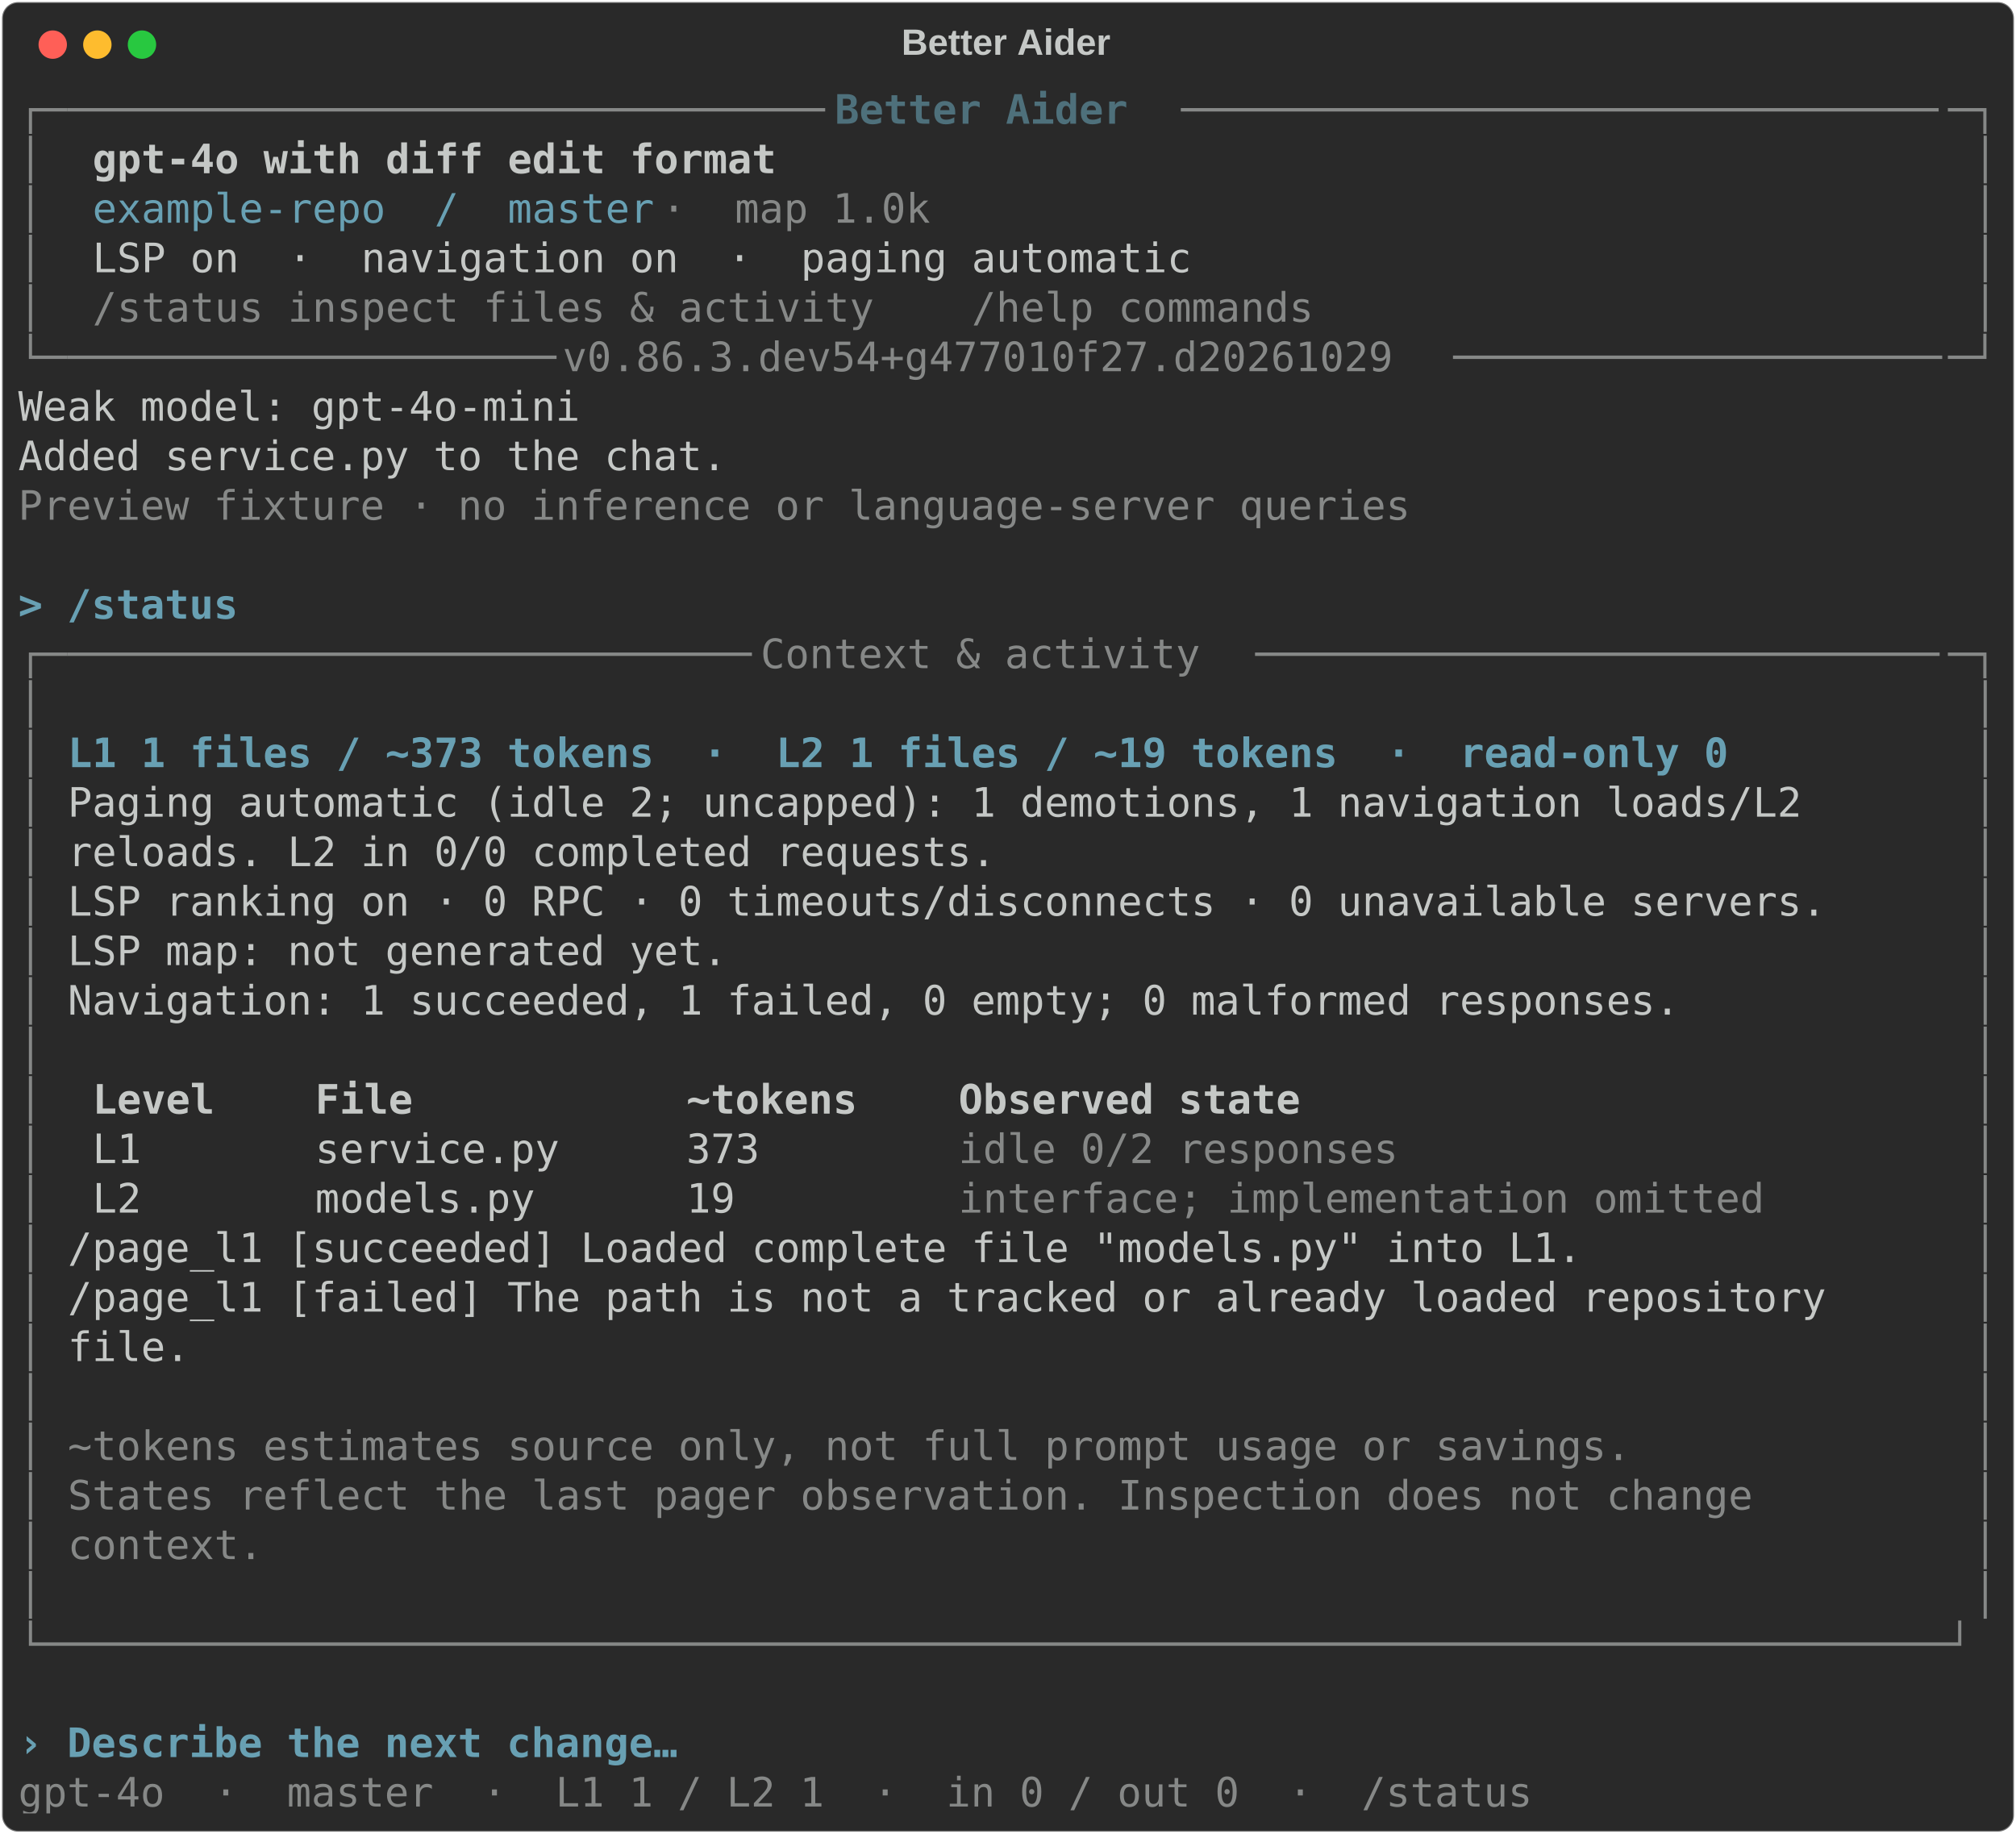
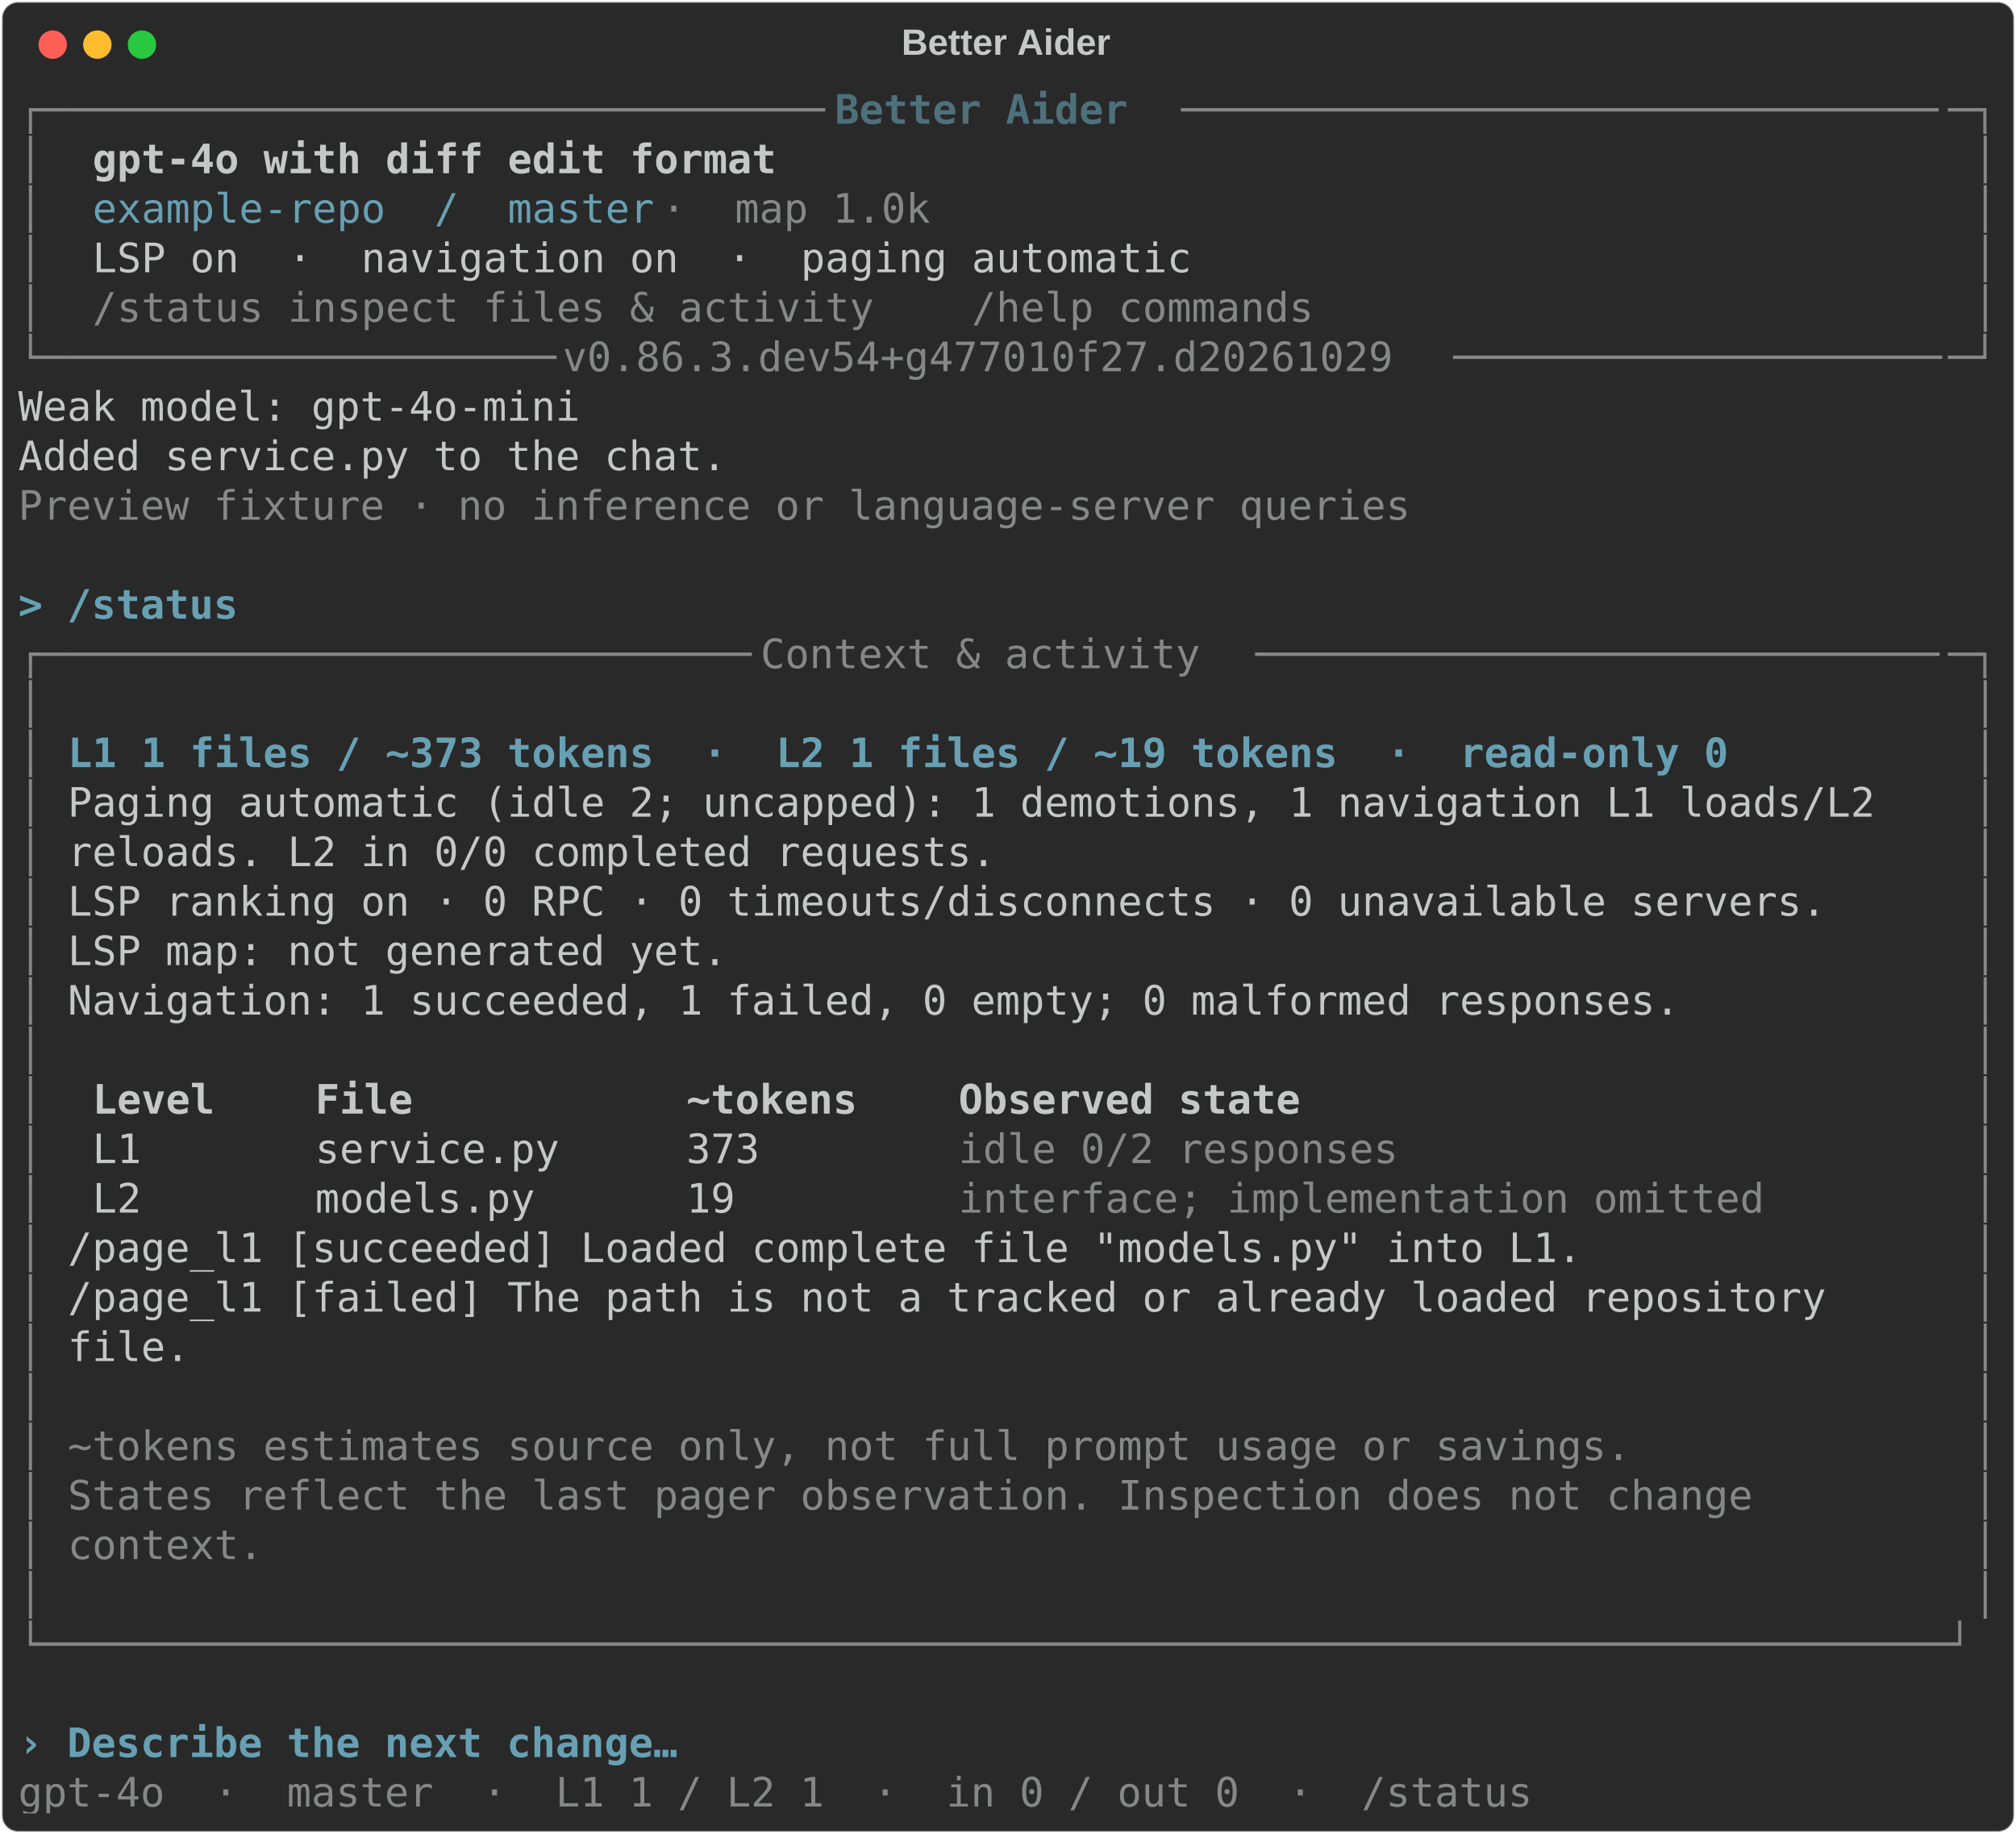
<svg xmlns="http://www.w3.org/2000/svg" class="rich-terminal" viewBox="0 0 994 904.0">
  <style>

    @font-face {
        font-family: "Fira Code";
        src: local("FiraCode-Regular"),
                url("https://cdnjs.cloudflare.com/ajax/libs/firacode/6.2.0/woff2/FiraCode-Regular.woff2") format("woff2"),
                url("https://cdnjs.cloudflare.com/ajax/libs/firacode/6.2.0/woff/FiraCode-Regular.woff") format("woff");
        font-style: normal;
        font-weight: 400;
    }
    @font-face {
        font-family: "Fira Code";
        src: local("FiraCode-Bold"),
                url("https://cdnjs.cloudflare.com/ajax/libs/firacode/6.2.0/woff2/FiraCode-Bold.woff2") format("woff2"),
                url("https://cdnjs.cloudflare.com/ajax/libs/firacode/6.2.0/woff/FiraCode-Bold.woff") format("woff");
        font-style: bold;
        font-weight: 700;
    }

-     .terminal-2780275385-matrix {
+     .terminal-877568758-matrix {
        font-family: Fira Code, monospace;
        font-size: 20px;
        line-height: 24.4px;
        font-variant-east-asian: full-width;
    }

-     .terminal-2780275385-title {
+     .terminal-877568758-title {
        font-size: 18px;
        font-weight: bold;
        font-family: arial;
    }

-     .terminal-2780275385-r1 { fill: #868887 }
- .terminal-2780275385-r2 { fill: #4e707b;font-weight: bold }
- .terminal-2780275385-r3 { fill: #c5c8c6 }
- .terminal-2780275385-r4 { fill: #c5c8c6;font-weight: bold }
- .terminal-2780275385-r5 { fill: #68a0b3 }
- .terminal-2780275385-r6 { fill: #68a0b3;font-weight: bold }
+     .terminal-877568758-r1 { fill: #868887 }
+ .terminal-877568758-r2 { fill: #4e707b;font-weight: bold }
+ .terminal-877568758-r3 { fill: #c5c8c6 }
+ .terminal-877568758-r4 { fill: #c5c8c6;font-weight: bold }
+ .terminal-877568758-r5 { fill: #68a0b3 }
+ .terminal-877568758-r6 { fill: #68a0b3;font-weight: bold }
    </style>
  <defs>
-     <clipPath id="terminal-2780275385-clip-terminal">
+     <clipPath id="terminal-877568758-clip-terminal">
      <rect x="0" y="0" width="975.0" height="853.0" />
    </clipPath>
-     <clipPath id="terminal-2780275385-line-0">
+     <clipPath id="terminal-877568758-line-0">
      <rect x="0" y="1.5" width="976" height="24.65" />
    </clipPath>
-     <clipPath id="terminal-2780275385-line-1">
+     <clipPath id="terminal-877568758-line-1">
      <rect x="0" y="25.9" width="976" height="24.65" />
    </clipPath>
-     <clipPath id="terminal-2780275385-line-2">
+     <clipPath id="terminal-877568758-line-2">
      <rect x="0" y="50.3" width="976" height="24.65" />
    </clipPath>
-     <clipPath id="terminal-2780275385-line-3">
+     <clipPath id="terminal-877568758-line-3">
      <rect x="0" y="74.7" width="976" height="24.65" />
    </clipPath>
-     <clipPath id="terminal-2780275385-line-4">
+     <clipPath id="terminal-877568758-line-4">
      <rect x="0" y="99.1" width="976" height="24.65" />
    </clipPath>
-     <clipPath id="terminal-2780275385-line-5">
+     <clipPath id="terminal-877568758-line-5">
      <rect x="0" y="123.5" width="976" height="24.65" />
    </clipPath>
-     <clipPath id="terminal-2780275385-line-6">
+     <clipPath id="terminal-877568758-line-6">
      <rect x="0" y="147.9" width="976" height="24.65" />
    </clipPath>
-     <clipPath id="terminal-2780275385-line-7">
+     <clipPath id="terminal-877568758-line-7">
      <rect x="0" y="172.3" width="976" height="24.65" />
    </clipPath>
-     <clipPath id="terminal-2780275385-line-8">
+     <clipPath id="terminal-877568758-line-8">
      <rect x="0" y="196.7" width="976" height="24.65" />
    </clipPath>
-     <clipPath id="terminal-2780275385-line-9">
+     <clipPath id="terminal-877568758-line-9">
      <rect x="0" y="221.1" width="976" height="24.65" />
    </clipPath>
-     <clipPath id="terminal-2780275385-line-10">
+     <clipPath id="terminal-877568758-line-10">
      <rect x="0" y="245.5" width="976" height="24.65" />
    </clipPath>
-     <clipPath id="terminal-2780275385-line-11">
+     <clipPath id="terminal-877568758-line-11">
      <rect x="0" y="269.9" width="976" height="24.65" />
    </clipPath>
-     <clipPath id="terminal-2780275385-line-12">
+     <clipPath id="terminal-877568758-line-12">
      <rect x="0" y="294.3" width="976" height="24.65" />
    </clipPath>
-     <clipPath id="terminal-2780275385-line-13">
+     <clipPath id="terminal-877568758-line-13">
      <rect x="0" y="318.7" width="976" height="24.65" />
    </clipPath>
-     <clipPath id="terminal-2780275385-line-14">
+     <clipPath id="terminal-877568758-line-14">
      <rect x="0" y="343.1" width="976" height="24.65" />
    </clipPath>
-     <clipPath id="terminal-2780275385-line-15">
+     <clipPath id="terminal-877568758-line-15">
      <rect x="0" y="367.5" width="976" height="24.65" />
    </clipPath>
-     <clipPath id="terminal-2780275385-line-16">
+     <clipPath id="terminal-877568758-line-16">
      <rect x="0" y="391.9" width="976" height="24.65" />
    </clipPath>
-     <clipPath id="terminal-2780275385-line-17">
+     <clipPath id="terminal-877568758-line-17">
      <rect x="0" y="416.3" width="976" height="24.65" />
    </clipPath>
-     <clipPath id="terminal-2780275385-line-18">
+     <clipPath id="terminal-877568758-line-18">
      <rect x="0" y="440.7" width="976" height="24.65" />
    </clipPath>
-     <clipPath id="terminal-2780275385-line-19">
+     <clipPath id="terminal-877568758-line-19">
      <rect x="0" y="465.1" width="976" height="24.65" />
    </clipPath>
-     <clipPath id="terminal-2780275385-line-20">
+     <clipPath id="terminal-877568758-line-20">
      <rect x="0" y="489.5" width="976" height="24.65" />
    </clipPath>
-     <clipPath id="terminal-2780275385-line-21">
+     <clipPath id="terminal-877568758-line-21">
      <rect x="0" y="513.9" width="976" height="24.65" />
    </clipPath>
-     <clipPath id="terminal-2780275385-line-22">
+     <clipPath id="terminal-877568758-line-22">
      <rect x="0" y="538.3" width="976" height="24.65" />
    </clipPath>
-     <clipPath id="terminal-2780275385-line-23">
+     <clipPath id="terminal-877568758-line-23">
      <rect x="0" y="562.7" width="976" height="24.65" />
    </clipPath>
-     <clipPath id="terminal-2780275385-line-24">
+     <clipPath id="terminal-877568758-line-24">
      <rect x="0" y="587.1" width="976" height="24.65" />
    </clipPath>
-     <clipPath id="terminal-2780275385-line-25">
+     <clipPath id="terminal-877568758-line-25">
      <rect x="0" y="611.5" width="976" height="24.65" />
    </clipPath>
-     <clipPath id="terminal-2780275385-line-26">
+     <clipPath id="terminal-877568758-line-26">
      <rect x="0" y="635.9" width="976" height="24.65" />
    </clipPath>
-     <clipPath id="terminal-2780275385-line-27">
+     <clipPath id="terminal-877568758-line-27">
      <rect x="0" y="660.3" width="976" height="24.65" />
    </clipPath>
-     <clipPath id="terminal-2780275385-line-28">
+     <clipPath id="terminal-877568758-line-28">
      <rect x="0" y="684.7" width="976" height="24.65" />
    </clipPath>
-     <clipPath id="terminal-2780275385-line-29">
+     <clipPath id="terminal-877568758-line-29">
      <rect x="0" y="709.1" width="976" height="24.65" />
    </clipPath>
-     <clipPath id="terminal-2780275385-line-30">
+     <clipPath id="terminal-877568758-line-30">
      <rect x="0" y="733.5" width="976" height="24.65" />
    </clipPath>
-     <clipPath id="terminal-2780275385-line-31">
+     <clipPath id="terminal-877568758-line-31">
      <rect x="0" y="757.9" width="976" height="24.65" />
    </clipPath>
-     <clipPath id="terminal-2780275385-line-32">
+     <clipPath id="terminal-877568758-line-32">
      <rect x="0" y="782.3" width="976" height="24.65" />
    </clipPath>
-     <clipPath id="terminal-2780275385-line-33">
+     <clipPath id="terminal-877568758-line-33">
      <rect x="0" y="806.7" width="976" height="24.65" />
    </clipPath>
  </defs>
  <rect fill="#292929" stroke="rgba(255,255,255,0.35)" stroke-width="1" x="1" y="1" width="992" height="902" rx="8" />
-   <text class="terminal-2780275385-title" fill="#c5c8c6" text-anchor="middle" x="496" y="27">Better Aider</text>
+   <text class="terminal-877568758-title" fill="#c5c8c6" text-anchor="middle" x="496" y="27">Better Aider</text>
  <g transform="translate(26,22)">
    <circle cx="0" cy="0" r="7" fill="#ff5f57" />
    <circle cx="22" cy="0" r="7" fill="#febc2e" />
    <circle cx="44" cy="0" r="7" fill="#28c840" />
  </g>
-   <g transform="translate(9, 41)" clip-path="url(#terminal-2780275385-clip-terminal)">
-     <g class="terminal-2780275385-matrix">
-       <text class="terminal-2780275385-r1" x="0" y="20" textLength="24.4" clip-path="url(#terminal-2780275385-line-0)">┌─</text>
-       <text class="terminal-2780275385-r1" x="24.4" y="20" textLength="378.2" clip-path="url(#terminal-2780275385-line-0)">───────────────────────────────</text>
-       <text class="terminal-2780275385-r2" x="402.6" y="20" textLength="170.8" clip-path="url(#terminal-2780275385-line-0)"> Better Aider </text>
-       <text class="terminal-2780275385-r1" x="573.4" y="20" textLength="378.2" clip-path="url(#terminal-2780275385-line-0)">───────────────────────────────</text>
-       <text class="terminal-2780275385-r1" x="951.6" y="20" textLength="24.4" clip-path="url(#terminal-2780275385-line-0)">─┐</text>
-       <text class="terminal-2780275385-r3" x="976" y="20" textLength="12.2" clip-path="url(#terminal-2780275385-line-0)">
- </text>
-       <text class="terminal-2780275385-r1" x="0" y="44.4" textLength="12.2" clip-path="url(#terminal-2780275385-line-1)">│</text>
-       <text class="terminal-2780275385-r4" x="36.6" y="44.4" textLength="341.6" clip-path="url(#terminal-2780275385-line-1)">gpt-4o with diff edit format</text>
-       <text class="terminal-2780275385-r1" x="963.8" y="44.4" textLength="12.2" clip-path="url(#terminal-2780275385-line-1)">│</text>
-       <text class="terminal-2780275385-r3" x="976" y="44.4" textLength="12.2" clip-path="url(#terminal-2780275385-line-1)">
- </text>
-       <text class="terminal-2780275385-r1" x="0" y="68.8" textLength="12.2" clip-path="url(#terminal-2780275385-line-2)">│</text>
-       <text class="terminal-2780275385-r5" x="36.6" y="68.8" textLength="280.6" clip-path="url(#terminal-2780275385-line-2)">example-repo  /  master</text>
-       <text class="terminal-2780275385-r1" x="317.2" y="68.8" textLength="158.6" clip-path="url(#terminal-2780275385-line-2)">  ·  map 1.0k</text>
-       <text class="terminal-2780275385-r1" x="963.8" y="68.8" textLength="12.2" clip-path="url(#terminal-2780275385-line-2)">│</text>
-       <text class="terminal-2780275385-r3" x="976" y="68.8" textLength="12.2" clip-path="url(#terminal-2780275385-line-2)">
- </text>
-       <text class="terminal-2780275385-r1" x="0" y="93.2" textLength="12.2" clip-path="url(#terminal-2780275385-line-3)">│</text>
-       <text class="terminal-2780275385-r3" x="36.6" y="93.2" textLength="549" clip-path="url(#terminal-2780275385-line-3)">LSP on  ·  navigation on  ·  paging automatic</text>
-       <text class="terminal-2780275385-r1" x="963.8" y="93.2" textLength="12.2" clip-path="url(#terminal-2780275385-line-3)">│</text>
-       <text class="terminal-2780275385-r3" x="976" y="93.2" textLength="12.2" clip-path="url(#terminal-2780275385-line-3)">
- </text>
-       <text class="terminal-2780275385-r1" x="0" y="117.6" textLength="12.2" clip-path="url(#terminal-2780275385-line-4)">│</text>
-       <text class="terminal-2780275385-r1" x="36.6" y="117.6" textLength="610" clip-path="url(#terminal-2780275385-line-4)">/status inspect files &amp; activity    /help commands</text>
-       <text class="terminal-2780275385-r1" x="963.8" y="117.6" textLength="12.2" clip-path="url(#terminal-2780275385-line-4)">│</text>
-       <text class="terminal-2780275385-r3" x="976" y="117.6" textLength="12.2" clip-path="url(#terminal-2780275385-line-4)">
- </text>
-       <text class="terminal-2780275385-r1" x="0" y="142" textLength="24.4" clip-path="url(#terminal-2780275385-line-5)">└─</text>
-       <text class="terminal-2780275385-r1" x="24.4" y="142" textLength="244" clip-path="url(#terminal-2780275385-line-5)">────────────────────</text>
-       <text class="terminal-2780275385-r1" x="268.4" y="142" textLength="439.2" clip-path="url(#terminal-2780275385-line-5)"> v0.86.3.dev54+g477010f27.d20261029 </text>
-       <text class="terminal-2780275385-r1" x="707.6" y="142" textLength="244" clip-path="url(#terminal-2780275385-line-5)">────────────────────</text>
-       <text class="terminal-2780275385-r1" x="951.6" y="142" textLength="24.4" clip-path="url(#terminal-2780275385-line-5)">─┘</text>
-       <text class="terminal-2780275385-r3" x="976" y="142" textLength="12.2" clip-path="url(#terminal-2780275385-line-5)">
- </text>
-       <text class="terminal-2780275385-r3" x="0" y="166.4" textLength="280.6" clip-path="url(#terminal-2780275385-line-6)">Weak model: gpt-4o-mini</text>
-       <text class="terminal-2780275385-r3" x="976" y="166.4" textLength="12.2" clip-path="url(#terminal-2780275385-line-6)">
- </text>
-       <text class="terminal-2780275385-r3" x="0" y="190.8" textLength="353.8" clip-path="url(#terminal-2780275385-line-7)">Added service.py to the chat.</text>
-       <text class="terminal-2780275385-r3" x="976" y="190.8" textLength="12.2" clip-path="url(#terminal-2780275385-line-7)">
- </text>
-       <text class="terminal-2780275385-r1" x="0" y="215.2" textLength="695.4" clip-path="url(#terminal-2780275385-line-8)">Preview fixture · no inference or language-server queries</text>
-       <text class="terminal-2780275385-r3" x="976" y="215.2" textLength="12.2" clip-path="url(#terminal-2780275385-line-8)">
- </text>
-       <text class="terminal-2780275385-r3" x="976" y="239.6" textLength="12.2" clip-path="url(#terminal-2780275385-line-9)">
- </text>
-       <text class="terminal-2780275385-r6" x="0" y="264" textLength="109.8" clip-path="url(#terminal-2780275385-line-10)">&gt; /status</text>
-       <text class="terminal-2780275385-r3" x="976" y="264" textLength="12.2" clip-path="url(#terminal-2780275385-line-10)">
- </text>
-       <text class="terminal-2780275385-r1" x="0" y="288.4" textLength="24.4" clip-path="url(#terminal-2780275385-line-11)">┌─</text>
-       <text class="terminal-2780275385-r1" x="24.4" y="288.4" textLength="341.6" clip-path="url(#terminal-2780275385-line-11)">────────────────────────────</text>
-       <text class="terminal-2780275385-r1" x="366" y="288.4" textLength="244" clip-path="url(#terminal-2780275385-line-11)"> Context &amp; activity </text>
-       <text class="terminal-2780275385-r1" x="610" y="288.4" textLength="341.6" clip-path="url(#terminal-2780275385-line-11)">────────────────────────────</text>
-       <text class="terminal-2780275385-r1" x="951.6" y="288.4" textLength="24.4" clip-path="url(#terminal-2780275385-line-11)">─┐</text>
-       <text class="terminal-2780275385-r3" x="976" y="288.4" textLength="12.2" clip-path="url(#terminal-2780275385-line-11)">
- </text>
-       <text class="terminal-2780275385-r1" x="0" y="312.8" textLength="12.2" clip-path="url(#terminal-2780275385-line-12)">│</text>
-       <text class="terminal-2780275385-r1" x="963.8" y="312.8" textLength="12.2" clip-path="url(#terminal-2780275385-line-12)">│</text>
-       <text class="terminal-2780275385-r3" x="976" y="312.8" textLength="12.2" clip-path="url(#terminal-2780275385-line-12)">
- </text>
-       <text class="terminal-2780275385-r1" x="0" y="337.2" textLength="12.2" clip-path="url(#terminal-2780275385-line-13)">│</text>
-       <text class="terminal-2780275385-r6" x="24.4" y="337.2" textLength="829.6" clip-path="url(#terminal-2780275385-line-13)">L1 1 files / ~373 tokens  ·  L2 1 files / ~19 tokens  ·  read-only 0</text>
-       <text class="terminal-2780275385-r1" x="963.8" y="337.2" textLength="12.2" clip-path="url(#terminal-2780275385-line-13)">│</text>
-       <text class="terminal-2780275385-r3" x="976" y="337.2" textLength="12.2" clip-path="url(#terminal-2780275385-line-13)">
- </text>
-       <text class="terminal-2780275385-r1" x="0" y="361.6" textLength="12.2" clip-path="url(#terminal-2780275385-line-14)">│</text>
-       <text class="terminal-2780275385-r3" x="24.4" y="361.6" textLength="878.4" clip-path="url(#terminal-2780275385-line-14)">Paging automatic (idle 2; uncapped): 1 demotions, 1 navigation loads/L2 </text>
-       <text class="terminal-2780275385-r1" x="963.8" y="361.6" textLength="12.2" clip-path="url(#terminal-2780275385-line-14)">│</text>
-       <text class="terminal-2780275385-r3" x="976" y="361.6" textLength="12.2" clip-path="url(#terminal-2780275385-line-14)">
- </text>
-       <text class="terminal-2780275385-r1" x="0" y="386" textLength="12.2" clip-path="url(#terminal-2780275385-line-15)">│</text>
-       <text class="terminal-2780275385-r3" x="24.4" y="386" textLength="463.6" clip-path="url(#terminal-2780275385-line-15)">reloads. L2 in 0/0 completed requests.</text>
-       <text class="terminal-2780275385-r1" x="963.8" y="386" textLength="12.2" clip-path="url(#terminal-2780275385-line-15)">│</text>
-       <text class="terminal-2780275385-r3" x="976" y="386" textLength="12.2" clip-path="url(#terminal-2780275385-line-15)">
- </text>
-       <text class="terminal-2780275385-r1" x="0" y="410.4" textLength="12.2" clip-path="url(#terminal-2780275385-line-16)">│</text>
-       <text class="terminal-2780275385-r3" x="24.4" y="410.4" textLength="878.4" clip-path="url(#terminal-2780275385-line-16)">LSP ranking on · 0 RPC · 0 timeouts/disconnects · 0 unavailable servers.</text>
-       <text class="terminal-2780275385-r1" x="963.8" y="410.4" textLength="12.2" clip-path="url(#terminal-2780275385-line-16)">│</text>
-       <text class="terminal-2780275385-r3" x="976" y="410.4" textLength="12.2" clip-path="url(#terminal-2780275385-line-16)">
- </text>
-       <text class="terminal-2780275385-r1" x="0" y="434.8" textLength="12.2" clip-path="url(#terminal-2780275385-line-17)">│</text>
-       <text class="terminal-2780275385-r3" x="24.4" y="434.8" textLength="329.4" clip-path="url(#terminal-2780275385-line-17)">LSP map: not generated yet.</text>
-       <text class="terminal-2780275385-r1" x="963.8" y="434.8" textLength="12.2" clip-path="url(#terminal-2780275385-line-17)">│</text>
-       <text class="terminal-2780275385-r3" x="976" y="434.8" textLength="12.2" clip-path="url(#terminal-2780275385-line-17)">
- </text>
-       <text class="terminal-2780275385-r1" x="0" y="459.2" textLength="12.2" clip-path="url(#terminal-2780275385-line-18)">│</text>
-       <text class="terminal-2780275385-r3" x="24.4" y="459.2" textLength="805.2" clip-path="url(#terminal-2780275385-line-18)">Navigation: 1 succeeded, 1 failed, 0 empty; 0 malformed responses.</text>
-       <text class="terminal-2780275385-r1" x="963.8" y="459.2" textLength="12.2" clip-path="url(#terminal-2780275385-line-18)">│</text>
-       <text class="terminal-2780275385-r3" x="976" y="459.2" textLength="12.2" clip-path="url(#terminal-2780275385-line-18)">
- </text>
-       <text class="terminal-2780275385-r1" x="0" y="483.6" textLength="12.2" clip-path="url(#terminal-2780275385-line-19)">│</text>
-       <text class="terminal-2780275385-r1" x="963.8" y="483.6" textLength="12.2" clip-path="url(#terminal-2780275385-line-19)">│</text>
-       <text class="terminal-2780275385-r3" x="976" y="483.6" textLength="12.2" clip-path="url(#terminal-2780275385-line-19)">
- </text>
-       <text class="terminal-2780275385-r1" x="0" y="508" textLength="12.2" clip-path="url(#terminal-2780275385-line-20)">│</text>
-       <text class="terminal-2780275385-r4" x="36.6" y="508" textLength="85.4" clip-path="url(#terminal-2780275385-line-20)">Level  </text>
-       <text class="terminal-2780275385-r4" x="146.4" y="508" textLength="158.6" clip-path="url(#terminal-2780275385-line-20)">File         </text>
-       <text class="terminal-2780275385-r4" x="329.4" y="508" textLength="109.8" clip-path="url(#terminal-2780275385-line-20)">~tokens  </text>
-       <text class="terminal-2780275385-r4" x="463.6" y="508" textLength="475.8" clip-path="url(#terminal-2780275385-line-20)">Observed state                         </text>
-       <text class="terminal-2780275385-r1" x="963.8" y="508" textLength="12.2" clip-path="url(#terminal-2780275385-line-20)">│</text>
-       <text class="terminal-2780275385-r3" x="976" y="508" textLength="12.2" clip-path="url(#terminal-2780275385-line-20)">
- </text>
-       <text class="terminal-2780275385-r1" x="0" y="532.4" textLength="12.2" clip-path="url(#terminal-2780275385-line-21)">│</text>
-       <text class="terminal-2780275385-r3" x="36.6" y="532.4" textLength="85.4" clip-path="url(#terminal-2780275385-line-21)">L1     </text>
-       <text class="terminal-2780275385-r3" x="146.4" y="532.4" textLength="158.6" clip-path="url(#terminal-2780275385-line-21)">service.py   </text>
-       <text class="terminal-2780275385-r3" x="329.4" y="532.4" textLength="109.8" clip-path="url(#terminal-2780275385-line-21)">373      </text>
-       <text class="terminal-2780275385-r1" x="463.6" y="532.4" textLength="475.8" clip-path="url(#terminal-2780275385-line-21)">idle 0/2 responses                     </text>
-       <text class="terminal-2780275385-r1" x="963.8" y="532.4" textLength="12.2" clip-path="url(#terminal-2780275385-line-21)">│</text>
-       <text class="terminal-2780275385-r3" x="976" y="532.4" textLength="12.2" clip-path="url(#terminal-2780275385-line-21)">
- </text>
-       <text class="terminal-2780275385-r1" x="0" y="556.8" textLength="12.2" clip-path="url(#terminal-2780275385-line-22)">│</text>
-       <text class="terminal-2780275385-r3" x="36.6" y="556.8" textLength="85.4" clip-path="url(#terminal-2780275385-line-22)">L2     </text>
-       <text class="terminal-2780275385-r3" x="146.4" y="556.8" textLength="158.6" clip-path="url(#terminal-2780275385-line-22)">models.py    </text>
-       <text class="terminal-2780275385-r3" x="329.4" y="556.8" textLength="109.8" clip-path="url(#terminal-2780275385-line-22)">19       </text>
-       <text class="terminal-2780275385-r1" x="463.6" y="556.8" textLength="475.8" clip-path="url(#terminal-2780275385-line-22)">interface; implementation omitted      </text>
-       <text class="terminal-2780275385-r1" x="963.8" y="556.8" textLength="12.2" clip-path="url(#terminal-2780275385-line-22)">│</text>
-       <text class="terminal-2780275385-r3" x="976" y="556.8" textLength="12.2" clip-path="url(#terminal-2780275385-line-22)">
- </text>
-       <text class="terminal-2780275385-r1" x="0" y="581.2" textLength="12.2" clip-path="url(#terminal-2780275385-line-23)">│</text>
-       <text class="terminal-2780275385-r3" x="24.4" y="581.2" textLength="756.4" clip-path="url(#terminal-2780275385-line-23)">/page_l1 [succeeded] Loaded complete file "models.py" into L1.</text>
-       <text class="terminal-2780275385-r1" x="963.8" y="581.2" textLength="12.2" clip-path="url(#terminal-2780275385-line-23)">│</text>
-       <text class="terminal-2780275385-r3" x="976" y="581.2" textLength="12.2" clip-path="url(#terminal-2780275385-line-23)">
- </text>
-       <text class="terminal-2780275385-r1" x="0" y="605.6" textLength="12.2" clip-path="url(#terminal-2780275385-line-24)">│</text>
-       <text class="terminal-2780275385-r3" x="24.4" y="605.6" textLength="890.6" clip-path="url(#terminal-2780275385-line-24)">/page_l1 [failed] The path is not a tracked or already loaded repository </text>
-       <text class="terminal-2780275385-r1" x="963.8" y="605.6" textLength="12.2" clip-path="url(#terminal-2780275385-line-24)">│</text>
-       <text class="terminal-2780275385-r3" x="976" y="605.6" textLength="12.2" clip-path="url(#terminal-2780275385-line-24)">
- </text>
-       <text class="terminal-2780275385-r1" x="0" y="630" textLength="12.2" clip-path="url(#terminal-2780275385-line-25)">│</text>
-       <text class="terminal-2780275385-r3" x="24.4" y="630" textLength="61" clip-path="url(#terminal-2780275385-line-25)">file.</text>
-       <text class="terminal-2780275385-r1" x="963.8" y="630" textLength="12.2" clip-path="url(#terminal-2780275385-line-25)">│</text>
-       <text class="terminal-2780275385-r3" x="976" y="630" textLength="12.2" clip-path="url(#terminal-2780275385-line-25)">
- </text>
-       <text class="terminal-2780275385-r1" x="0" y="654.4" textLength="12.2" clip-path="url(#terminal-2780275385-line-26)">│</text>
-       <text class="terminal-2780275385-r1" x="963.8" y="654.4" textLength="12.2" clip-path="url(#terminal-2780275385-line-26)">│</text>
-       <text class="terminal-2780275385-r3" x="976" y="654.4" textLength="12.2" clip-path="url(#terminal-2780275385-line-26)">
- </text>
-       <text class="terminal-2780275385-r1" x="0" y="678.8" textLength="12.2" clip-path="url(#terminal-2780275385-line-27)">│</text>
-       <text class="terminal-2780275385-r1" x="24.4" y="678.8" textLength="780.8" clip-path="url(#terminal-2780275385-line-27)">~tokens estimates source only, not full prompt usage or savings.</text>
-       <text class="terminal-2780275385-r1" x="963.8" y="678.8" textLength="12.2" clip-path="url(#terminal-2780275385-line-27)">│</text>
-       <text class="terminal-2780275385-r3" x="976" y="678.8" textLength="12.2" clip-path="url(#terminal-2780275385-line-27)">
- </text>
-       <text class="terminal-2780275385-r1" x="0" y="703.2" textLength="12.2" clip-path="url(#terminal-2780275385-line-28)">│</text>
-       <text class="terminal-2780275385-r1" x="24.4" y="703.2" textLength="854" clip-path="url(#terminal-2780275385-line-28)">States reflect the last pager observation. Inspection does not change </text>
-       <text class="terminal-2780275385-r1" x="963.8" y="703.2" textLength="12.2" clip-path="url(#terminal-2780275385-line-28)">│</text>
-       <text class="terminal-2780275385-r3" x="976" y="703.2" textLength="12.2" clip-path="url(#terminal-2780275385-line-28)">
- </text>
-       <text class="terminal-2780275385-r1" x="0" y="727.6" textLength="12.2" clip-path="url(#terminal-2780275385-line-29)">│</text>
-       <text class="terminal-2780275385-r1" x="24.4" y="727.6" textLength="97.6" clip-path="url(#terminal-2780275385-line-29)">context.</text>
-       <text class="terminal-2780275385-r1" x="963.8" y="727.6" textLength="12.2" clip-path="url(#terminal-2780275385-line-29)">│</text>
-       <text class="terminal-2780275385-r3" x="976" y="727.6" textLength="12.2" clip-path="url(#terminal-2780275385-line-29)">
- </text>
-       <text class="terminal-2780275385-r1" x="0" y="752" textLength="12.2" clip-path="url(#terminal-2780275385-line-30)">│</text>
-       <text class="terminal-2780275385-r1" x="963.8" y="752" textLength="12.2" clip-path="url(#terminal-2780275385-line-30)">│</text>
-       <text class="terminal-2780275385-r3" x="976" y="752" textLength="12.2" clip-path="url(#terminal-2780275385-line-30)">
- </text>
-       <text class="terminal-2780275385-r1" x="0" y="776.4" textLength="976" clip-path="url(#terminal-2780275385-line-31)">└──────────────────────────────────────────────────────────────────────────────┘</text>
-       <text class="terminal-2780275385-r3" x="976" y="776.4" textLength="12.2" clip-path="url(#terminal-2780275385-line-31)">
- </text>
-       <text class="terminal-2780275385-r3" x="976" y="800.8" textLength="12.2" clip-path="url(#terminal-2780275385-line-32)">
- </text>
-       <text class="terminal-2780275385-r6" x="0" y="825.2" textLength="329.4" clip-path="url(#terminal-2780275385-line-33)">› Describe the next change…</text>
-       <text class="terminal-2780275385-r3" x="976" y="825.2" textLength="12.2" clip-path="url(#terminal-2780275385-line-33)">
- </text>
-       <text class="terminal-2780275385-r1" x="0" y="849.6" textLength="768.6" clip-path="url(#terminal-2780275385-line-34)"> gpt-4o  ·  master  ·  L1 1 / L2 1  ·  in 0 / out 0  ·  /status</text>
-       <text class="terminal-2780275385-r3" x="976" y="849.6" textLength="12.2" clip-path="url(#terminal-2780275385-line-34)">
+   <g transform="translate(9, 41)" clip-path="url(#terminal-877568758-clip-terminal)">
+     <g class="terminal-877568758-matrix">
+       <text class="terminal-877568758-r1" x="0" y="20" textLength="24.4" clip-path="url(#terminal-877568758-line-0)">┌─</text>
+       <text class="terminal-877568758-r1" x="24.4" y="20" textLength="378.2" clip-path="url(#terminal-877568758-line-0)">───────────────────────────────</text>
+       <text class="terminal-877568758-r2" x="402.6" y="20" textLength="170.8" clip-path="url(#terminal-877568758-line-0)"> Better Aider </text>
+       <text class="terminal-877568758-r1" x="573.4" y="20" textLength="378.2" clip-path="url(#terminal-877568758-line-0)">───────────────────────────────</text>
+       <text class="terminal-877568758-r1" x="951.6" y="20" textLength="24.4" clip-path="url(#terminal-877568758-line-0)">─┐</text>
+       <text class="terminal-877568758-r3" x="976" y="20" textLength="12.2" clip-path="url(#terminal-877568758-line-0)">
+ </text>
+       <text class="terminal-877568758-r1" x="0" y="44.4" textLength="12.2" clip-path="url(#terminal-877568758-line-1)">│</text>
+       <text class="terminal-877568758-r4" x="36.6" y="44.4" textLength="341.6" clip-path="url(#terminal-877568758-line-1)">gpt-4o with diff edit format</text>
+       <text class="terminal-877568758-r1" x="963.8" y="44.4" textLength="12.2" clip-path="url(#terminal-877568758-line-1)">│</text>
+       <text class="terminal-877568758-r3" x="976" y="44.4" textLength="12.2" clip-path="url(#terminal-877568758-line-1)">
+ </text>
+       <text class="terminal-877568758-r1" x="0" y="68.8" textLength="12.2" clip-path="url(#terminal-877568758-line-2)">│</text>
+       <text class="terminal-877568758-r5" x="36.6" y="68.8" textLength="280.6" clip-path="url(#terminal-877568758-line-2)">example-repo  /  master</text>
+       <text class="terminal-877568758-r1" x="317.2" y="68.8" textLength="158.6" clip-path="url(#terminal-877568758-line-2)">  ·  map 1.0k</text>
+       <text class="terminal-877568758-r1" x="963.8" y="68.8" textLength="12.2" clip-path="url(#terminal-877568758-line-2)">│</text>
+       <text class="terminal-877568758-r3" x="976" y="68.8" textLength="12.2" clip-path="url(#terminal-877568758-line-2)">
+ </text>
+       <text class="terminal-877568758-r1" x="0" y="93.2" textLength="12.2" clip-path="url(#terminal-877568758-line-3)">│</text>
+       <text class="terminal-877568758-r3" x="36.6" y="93.2" textLength="549" clip-path="url(#terminal-877568758-line-3)">LSP on  ·  navigation on  ·  paging automatic</text>
+       <text class="terminal-877568758-r1" x="963.8" y="93.2" textLength="12.2" clip-path="url(#terminal-877568758-line-3)">│</text>
+       <text class="terminal-877568758-r3" x="976" y="93.2" textLength="12.2" clip-path="url(#terminal-877568758-line-3)">
+ </text>
+       <text class="terminal-877568758-r1" x="0" y="117.6" textLength="12.2" clip-path="url(#terminal-877568758-line-4)">│</text>
+       <text class="terminal-877568758-r1" x="36.6" y="117.6" textLength="610" clip-path="url(#terminal-877568758-line-4)">/status inspect files &amp; activity    /help commands</text>
+       <text class="terminal-877568758-r1" x="963.8" y="117.6" textLength="12.2" clip-path="url(#terminal-877568758-line-4)">│</text>
+       <text class="terminal-877568758-r3" x="976" y="117.6" textLength="12.2" clip-path="url(#terminal-877568758-line-4)">
+ </text>
+       <text class="terminal-877568758-r1" x="0" y="142" textLength="24.4" clip-path="url(#terminal-877568758-line-5)">└─</text>
+       <text class="terminal-877568758-r1" x="24.4" y="142" textLength="244" clip-path="url(#terminal-877568758-line-5)">────────────────────</text>
+       <text class="terminal-877568758-r1" x="268.4" y="142" textLength="439.2" clip-path="url(#terminal-877568758-line-5)"> v0.86.3.dev54+g477010f27.d20261029 </text>
+       <text class="terminal-877568758-r1" x="707.6" y="142" textLength="244" clip-path="url(#terminal-877568758-line-5)">────────────────────</text>
+       <text class="terminal-877568758-r1" x="951.6" y="142" textLength="24.4" clip-path="url(#terminal-877568758-line-5)">─┘</text>
+       <text class="terminal-877568758-r3" x="976" y="142" textLength="12.2" clip-path="url(#terminal-877568758-line-5)">
+ </text>
+       <text class="terminal-877568758-r3" x="0" y="166.4" textLength="280.6" clip-path="url(#terminal-877568758-line-6)">Weak model: gpt-4o-mini</text>
+       <text class="terminal-877568758-r3" x="976" y="166.4" textLength="12.2" clip-path="url(#terminal-877568758-line-6)">
+ </text>
+       <text class="terminal-877568758-r3" x="0" y="190.8" textLength="353.8" clip-path="url(#terminal-877568758-line-7)">Added service.py to the chat.</text>
+       <text class="terminal-877568758-r3" x="976" y="190.8" textLength="12.2" clip-path="url(#terminal-877568758-line-7)">
+ </text>
+       <text class="terminal-877568758-r1" x="0" y="215.2" textLength="695.4" clip-path="url(#terminal-877568758-line-8)">Preview fixture · no inference or language-server queries</text>
+       <text class="terminal-877568758-r3" x="976" y="215.2" textLength="12.2" clip-path="url(#terminal-877568758-line-8)">
+ </text>
+       <text class="terminal-877568758-r3" x="976" y="239.6" textLength="12.2" clip-path="url(#terminal-877568758-line-9)">
+ </text>
+       <text class="terminal-877568758-r6" x="0" y="264" textLength="109.8" clip-path="url(#terminal-877568758-line-10)">&gt; /status</text>
+       <text class="terminal-877568758-r3" x="976" y="264" textLength="12.2" clip-path="url(#terminal-877568758-line-10)">
+ </text>
+       <text class="terminal-877568758-r1" x="0" y="288.4" textLength="24.4" clip-path="url(#terminal-877568758-line-11)">┌─</text>
+       <text class="terminal-877568758-r1" x="24.4" y="288.4" textLength="341.6" clip-path="url(#terminal-877568758-line-11)">────────────────────────────</text>
+       <text class="terminal-877568758-r1" x="366" y="288.4" textLength="244" clip-path="url(#terminal-877568758-line-11)"> Context &amp; activity </text>
+       <text class="terminal-877568758-r1" x="610" y="288.4" textLength="341.6" clip-path="url(#terminal-877568758-line-11)">────────────────────────────</text>
+       <text class="terminal-877568758-r1" x="951.6" y="288.4" textLength="24.4" clip-path="url(#terminal-877568758-line-11)">─┐</text>
+       <text class="terminal-877568758-r3" x="976" y="288.4" textLength="12.2" clip-path="url(#terminal-877568758-line-11)">
+ </text>
+       <text class="terminal-877568758-r1" x="0" y="312.8" textLength="12.2" clip-path="url(#terminal-877568758-line-12)">│</text>
+       <text class="terminal-877568758-r1" x="963.8" y="312.8" textLength="12.2" clip-path="url(#terminal-877568758-line-12)">│</text>
+       <text class="terminal-877568758-r3" x="976" y="312.8" textLength="12.2" clip-path="url(#terminal-877568758-line-12)">
+ </text>
+       <text class="terminal-877568758-r1" x="0" y="337.2" textLength="12.2" clip-path="url(#terminal-877568758-line-13)">│</text>
+       <text class="terminal-877568758-r6" x="24.4" y="337.2" textLength="829.6" clip-path="url(#terminal-877568758-line-13)">L1 1 files / ~373 tokens  ·  L2 1 files / ~19 tokens  ·  read-only 0</text>
+       <text class="terminal-877568758-r1" x="963.8" y="337.2" textLength="12.2" clip-path="url(#terminal-877568758-line-13)">│</text>
+       <text class="terminal-877568758-r3" x="976" y="337.2" textLength="12.2" clip-path="url(#terminal-877568758-line-13)">
+ </text>
+       <text class="terminal-877568758-r1" x="0" y="361.6" textLength="12.2" clip-path="url(#terminal-877568758-line-14)">│</text>
+       <text class="terminal-877568758-r3" x="24.4" y="361.6" textLength="915" clip-path="url(#terminal-877568758-line-14)">Paging automatic (idle 2; uncapped): 1 demotions, 1 navigation L1 loads/L2 </text>
+       <text class="terminal-877568758-r1" x="963.8" y="361.6" textLength="12.2" clip-path="url(#terminal-877568758-line-14)">│</text>
+       <text class="terminal-877568758-r3" x="976" y="361.6" textLength="12.2" clip-path="url(#terminal-877568758-line-14)">
+ </text>
+       <text class="terminal-877568758-r1" x="0" y="386" textLength="12.2" clip-path="url(#terminal-877568758-line-15)">│</text>
+       <text class="terminal-877568758-r3" x="24.4" y="386" textLength="463.6" clip-path="url(#terminal-877568758-line-15)">reloads. L2 in 0/0 completed requests.</text>
+       <text class="terminal-877568758-r1" x="963.8" y="386" textLength="12.2" clip-path="url(#terminal-877568758-line-15)">│</text>
+       <text class="terminal-877568758-r3" x="976" y="386" textLength="12.2" clip-path="url(#terminal-877568758-line-15)">
+ </text>
+       <text class="terminal-877568758-r1" x="0" y="410.4" textLength="12.2" clip-path="url(#terminal-877568758-line-16)">│</text>
+       <text class="terminal-877568758-r3" x="24.4" y="410.4" textLength="878.4" clip-path="url(#terminal-877568758-line-16)">LSP ranking on · 0 RPC · 0 timeouts/disconnects · 0 unavailable servers.</text>
+       <text class="terminal-877568758-r1" x="963.8" y="410.4" textLength="12.2" clip-path="url(#terminal-877568758-line-16)">│</text>
+       <text class="terminal-877568758-r3" x="976" y="410.4" textLength="12.2" clip-path="url(#terminal-877568758-line-16)">
+ </text>
+       <text class="terminal-877568758-r1" x="0" y="434.8" textLength="12.2" clip-path="url(#terminal-877568758-line-17)">│</text>
+       <text class="terminal-877568758-r3" x="24.4" y="434.8" textLength="329.4" clip-path="url(#terminal-877568758-line-17)">LSP map: not generated yet.</text>
+       <text class="terminal-877568758-r1" x="963.8" y="434.8" textLength="12.2" clip-path="url(#terminal-877568758-line-17)">│</text>
+       <text class="terminal-877568758-r3" x="976" y="434.8" textLength="12.2" clip-path="url(#terminal-877568758-line-17)">
+ </text>
+       <text class="terminal-877568758-r1" x="0" y="459.2" textLength="12.2" clip-path="url(#terminal-877568758-line-18)">│</text>
+       <text class="terminal-877568758-r3" x="24.4" y="459.2" textLength="805.2" clip-path="url(#terminal-877568758-line-18)">Navigation: 1 succeeded, 1 failed, 0 empty; 0 malformed responses.</text>
+       <text class="terminal-877568758-r1" x="963.8" y="459.2" textLength="12.2" clip-path="url(#terminal-877568758-line-18)">│</text>
+       <text class="terminal-877568758-r3" x="976" y="459.2" textLength="12.2" clip-path="url(#terminal-877568758-line-18)">
+ </text>
+       <text class="terminal-877568758-r1" x="0" y="483.6" textLength="12.2" clip-path="url(#terminal-877568758-line-19)">│</text>
+       <text class="terminal-877568758-r1" x="963.8" y="483.6" textLength="12.2" clip-path="url(#terminal-877568758-line-19)">│</text>
+       <text class="terminal-877568758-r3" x="976" y="483.6" textLength="12.2" clip-path="url(#terminal-877568758-line-19)">
+ </text>
+       <text class="terminal-877568758-r1" x="0" y="508" textLength="12.2" clip-path="url(#terminal-877568758-line-20)">│</text>
+       <text class="terminal-877568758-r4" x="36.6" y="508" textLength="85.4" clip-path="url(#terminal-877568758-line-20)">Level  </text>
+       <text class="terminal-877568758-r4" x="146.4" y="508" textLength="158.6" clip-path="url(#terminal-877568758-line-20)">File         </text>
+       <text class="terminal-877568758-r4" x="329.4" y="508" textLength="109.8" clip-path="url(#terminal-877568758-line-20)">~tokens  </text>
+       <text class="terminal-877568758-r4" x="463.6" y="508" textLength="475.8" clip-path="url(#terminal-877568758-line-20)">Observed state                         </text>
+       <text class="terminal-877568758-r1" x="963.8" y="508" textLength="12.2" clip-path="url(#terminal-877568758-line-20)">│</text>
+       <text class="terminal-877568758-r3" x="976" y="508" textLength="12.2" clip-path="url(#terminal-877568758-line-20)">
+ </text>
+       <text class="terminal-877568758-r1" x="0" y="532.4" textLength="12.2" clip-path="url(#terminal-877568758-line-21)">│</text>
+       <text class="terminal-877568758-r3" x="36.6" y="532.4" textLength="85.4" clip-path="url(#terminal-877568758-line-21)">L1     </text>
+       <text class="terminal-877568758-r3" x="146.4" y="532.4" textLength="158.6" clip-path="url(#terminal-877568758-line-21)">service.py   </text>
+       <text class="terminal-877568758-r3" x="329.4" y="532.4" textLength="109.8" clip-path="url(#terminal-877568758-line-21)">373      </text>
+       <text class="terminal-877568758-r1" x="463.6" y="532.4" textLength="475.8" clip-path="url(#terminal-877568758-line-21)">idle 0/2 responses                     </text>
+       <text class="terminal-877568758-r1" x="963.8" y="532.4" textLength="12.2" clip-path="url(#terminal-877568758-line-21)">│</text>
+       <text class="terminal-877568758-r3" x="976" y="532.4" textLength="12.2" clip-path="url(#terminal-877568758-line-21)">
+ </text>
+       <text class="terminal-877568758-r1" x="0" y="556.8" textLength="12.2" clip-path="url(#terminal-877568758-line-22)">│</text>
+       <text class="terminal-877568758-r3" x="36.6" y="556.8" textLength="85.4" clip-path="url(#terminal-877568758-line-22)">L2     </text>
+       <text class="terminal-877568758-r3" x="146.4" y="556.8" textLength="158.6" clip-path="url(#terminal-877568758-line-22)">models.py    </text>
+       <text class="terminal-877568758-r3" x="329.4" y="556.8" textLength="109.8" clip-path="url(#terminal-877568758-line-22)">19       </text>
+       <text class="terminal-877568758-r1" x="463.6" y="556.8" textLength="475.8" clip-path="url(#terminal-877568758-line-22)">interface; implementation omitted      </text>
+       <text class="terminal-877568758-r1" x="963.8" y="556.8" textLength="12.2" clip-path="url(#terminal-877568758-line-22)">│</text>
+       <text class="terminal-877568758-r3" x="976" y="556.8" textLength="12.2" clip-path="url(#terminal-877568758-line-22)">
+ </text>
+       <text class="terminal-877568758-r1" x="0" y="581.2" textLength="12.2" clip-path="url(#terminal-877568758-line-23)">│</text>
+       <text class="terminal-877568758-r3" x="24.4" y="581.2" textLength="756.4" clip-path="url(#terminal-877568758-line-23)">/page_l1 [succeeded] Loaded complete file "models.py" into L1.</text>
+       <text class="terminal-877568758-r1" x="963.8" y="581.2" textLength="12.2" clip-path="url(#terminal-877568758-line-23)">│</text>
+       <text class="terminal-877568758-r3" x="976" y="581.2" textLength="12.2" clip-path="url(#terminal-877568758-line-23)">
+ </text>
+       <text class="terminal-877568758-r1" x="0" y="605.6" textLength="12.2" clip-path="url(#terminal-877568758-line-24)">│</text>
+       <text class="terminal-877568758-r3" x="24.4" y="605.6" textLength="890.6" clip-path="url(#terminal-877568758-line-24)">/page_l1 [failed] The path is not a tracked or already loaded repository </text>
+       <text class="terminal-877568758-r1" x="963.8" y="605.6" textLength="12.2" clip-path="url(#terminal-877568758-line-24)">│</text>
+       <text class="terminal-877568758-r3" x="976" y="605.6" textLength="12.2" clip-path="url(#terminal-877568758-line-24)">
+ </text>
+       <text class="terminal-877568758-r1" x="0" y="630" textLength="12.2" clip-path="url(#terminal-877568758-line-25)">│</text>
+       <text class="terminal-877568758-r3" x="24.4" y="630" textLength="61" clip-path="url(#terminal-877568758-line-25)">file.</text>
+       <text class="terminal-877568758-r1" x="963.8" y="630" textLength="12.2" clip-path="url(#terminal-877568758-line-25)">│</text>
+       <text class="terminal-877568758-r3" x="976" y="630" textLength="12.2" clip-path="url(#terminal-877568758-line-25)">
+ </text>
+       <text class="terminal-877568758-r1" x="0" y="654.4" textLength="12.2" clip-path="url(#terminal-877568758-line-26)">│</text>
+       <text class="terminal-877568758-r1" x="963.8" y="654.4" textLength="12.2" clip-path="url(#terminal-877568758-line-26)">│</text>
+       <text class="terminal-877568758-r3" x="976" y="654.4" textLength="12.2" clip-path="url(#terminal-877568758-line-26)">
+ </text>
+       <text class="terminal-877568758-r1" x="0" y="678.8" textLength="12.2" clip-path="url(#terminal-877568758-line-27)">│</text>
+       <text class="terminal-877568758-r1" x="24.4" y="678.8" textLength="780.8" clip-path="url(#terminal-877568758-line-27)">~tokens estimates source only, not full prompt usage or savings.</text>
+       <text class="terminal-877568758-r1" x="963.8" y="678.8" textLength="12.2" clip-path="url(#terminal-877568758-line-27)">│</text>
+       <text class="terminal-877568758-r3" x="976" y="678.8" textLength="12.2" clip-path="url(#terminal-877568758-line-27)">
+ </text>
+       <text class="terminal-877568758-r1" x="0" y="703.2" textLength="12.2" clip-path="url(#terminal-877568758-line-28)">│</text>
+       <text class="terminal-877568758-r1" x="24.4" y="703.2" textLength="854" clip-path="url(#terminal-877568758-line-28)">States reflect the last pager observation. Inspection does not change </text>
+       <text class="terminal-877568758-r1" x="963.8" y="703.2" textLength="12.2" clip-path="url(#terminal-877568758-line-28)">│</text>
+       <text class="terminal-877568758-r3" x="976" y="703.2" textLength="12.2" clip-path="url(#terminal-877568758-line-28)">
+ </text>
+       <text class="terminal-877568758-r1" x="0" y="727.6" textLength="12.2" clip-path="url(#terminal-877568758-line-29)">│</text>
+       <text class="terminal-877568758-r1" x="24.4" y="727.6" textLength="97.6" clip-path="url(#terminal-877568758-line-29)">context.</text>
+       <text class="terminal-877568758-r1" x="963.8" y="727.6" textLength="12.2" clip-path="url(#terminal-877568758-line-29)">│</text>
+       <text class="terminal-877568758-r3" x="976" y="727.6" textLength="12.2" clip-path="url(#terminal-877568758-line-29)">
+ </text>
+       <text class="terminal-877568758-r1" x="0" y="752" textLength="12.2" clip-path="url(#terminal-877568758-line-30)">│</text>
+       <text class="terminal-877568758-r1" x="963.8" y="752" textLength="12.2" clip-path="url(#terminal-877568758-line-30)">│</text>
+       <text class="terminal-877568758-r3" x="976" y="752" textLength="12.2" clip-path="url(#terminal-877568758-line-30)">
+ </text>
+       <text class="terminal-877568758-r1" x="0" y="776.4" textLength="976" clip-path="url(#terminal-877568758-line-31)">└──────────────────────────────────────────────────────────────────────────────┘</text>
+       <text class="terminal-877568758-r3" x="976" y="776.4" textLength="12.2" clip-path="url(#terminal-877568758-line-31)">
+ </text>
+       <text class="terminal-877568758-r3" x="976" y="800.8" textLength="12.2" clip-path="url(#terminal-877568758-line-32)">
+ </text>
+       <text class="terminal-877568758-r6" x="0" y="825.2" textLength="329.4" clip-path="url(#terminal-877568758-line-33)">› Describe the next change…</text>
+       <text class="terminal-877568758-r3" x="976" y="825.2" textLength="12.2" clip-path="url(#terminal-877568758-line-33)">
+ </text>
+       <text class="terminal-877568758-r1" x="0" y="849.6" textLength="768.6" clip-path="url(#terminal-877568758-line-34)"> gpt-4o  ·  master  ·  L1 1 / L2 1  ·  in 0 / out 0  ·  /status</text>
+       <text class="terminal-877568758-r3" x="976" y="849.6" textLength="12.2" clip-path="url(#terminal-877568758-line-34)">
</text>
    </g>
  </g>
</svg>
